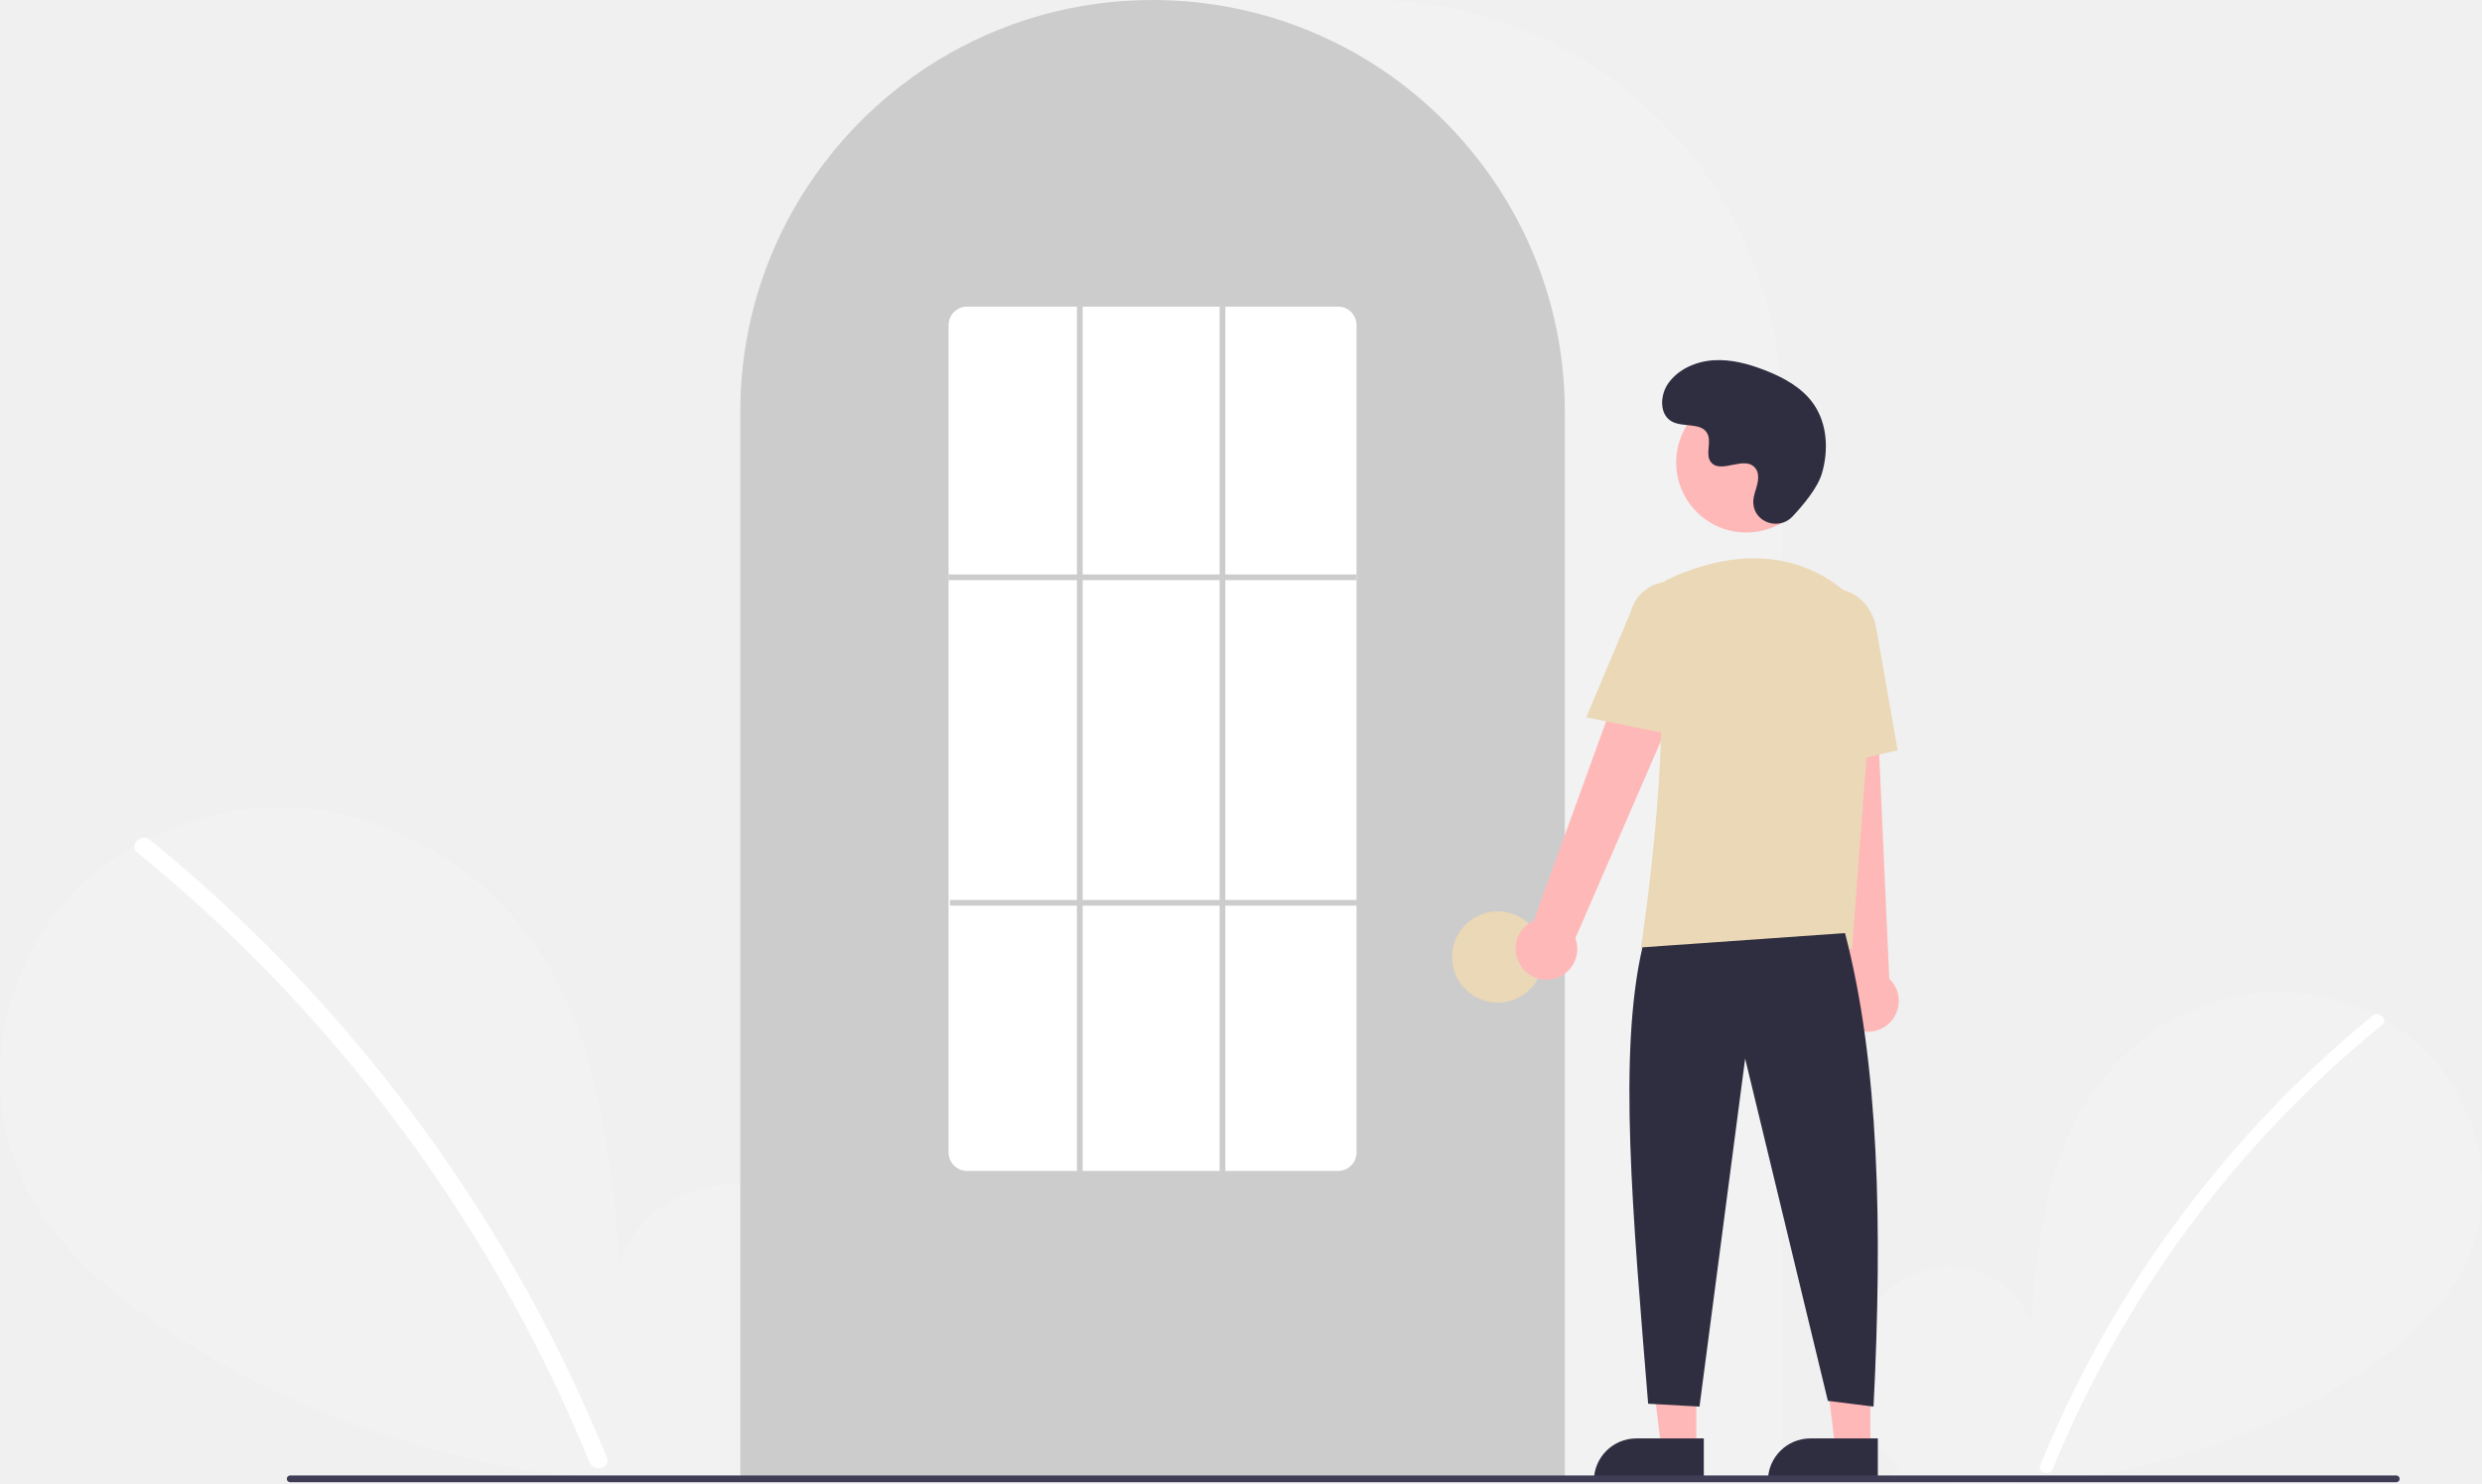
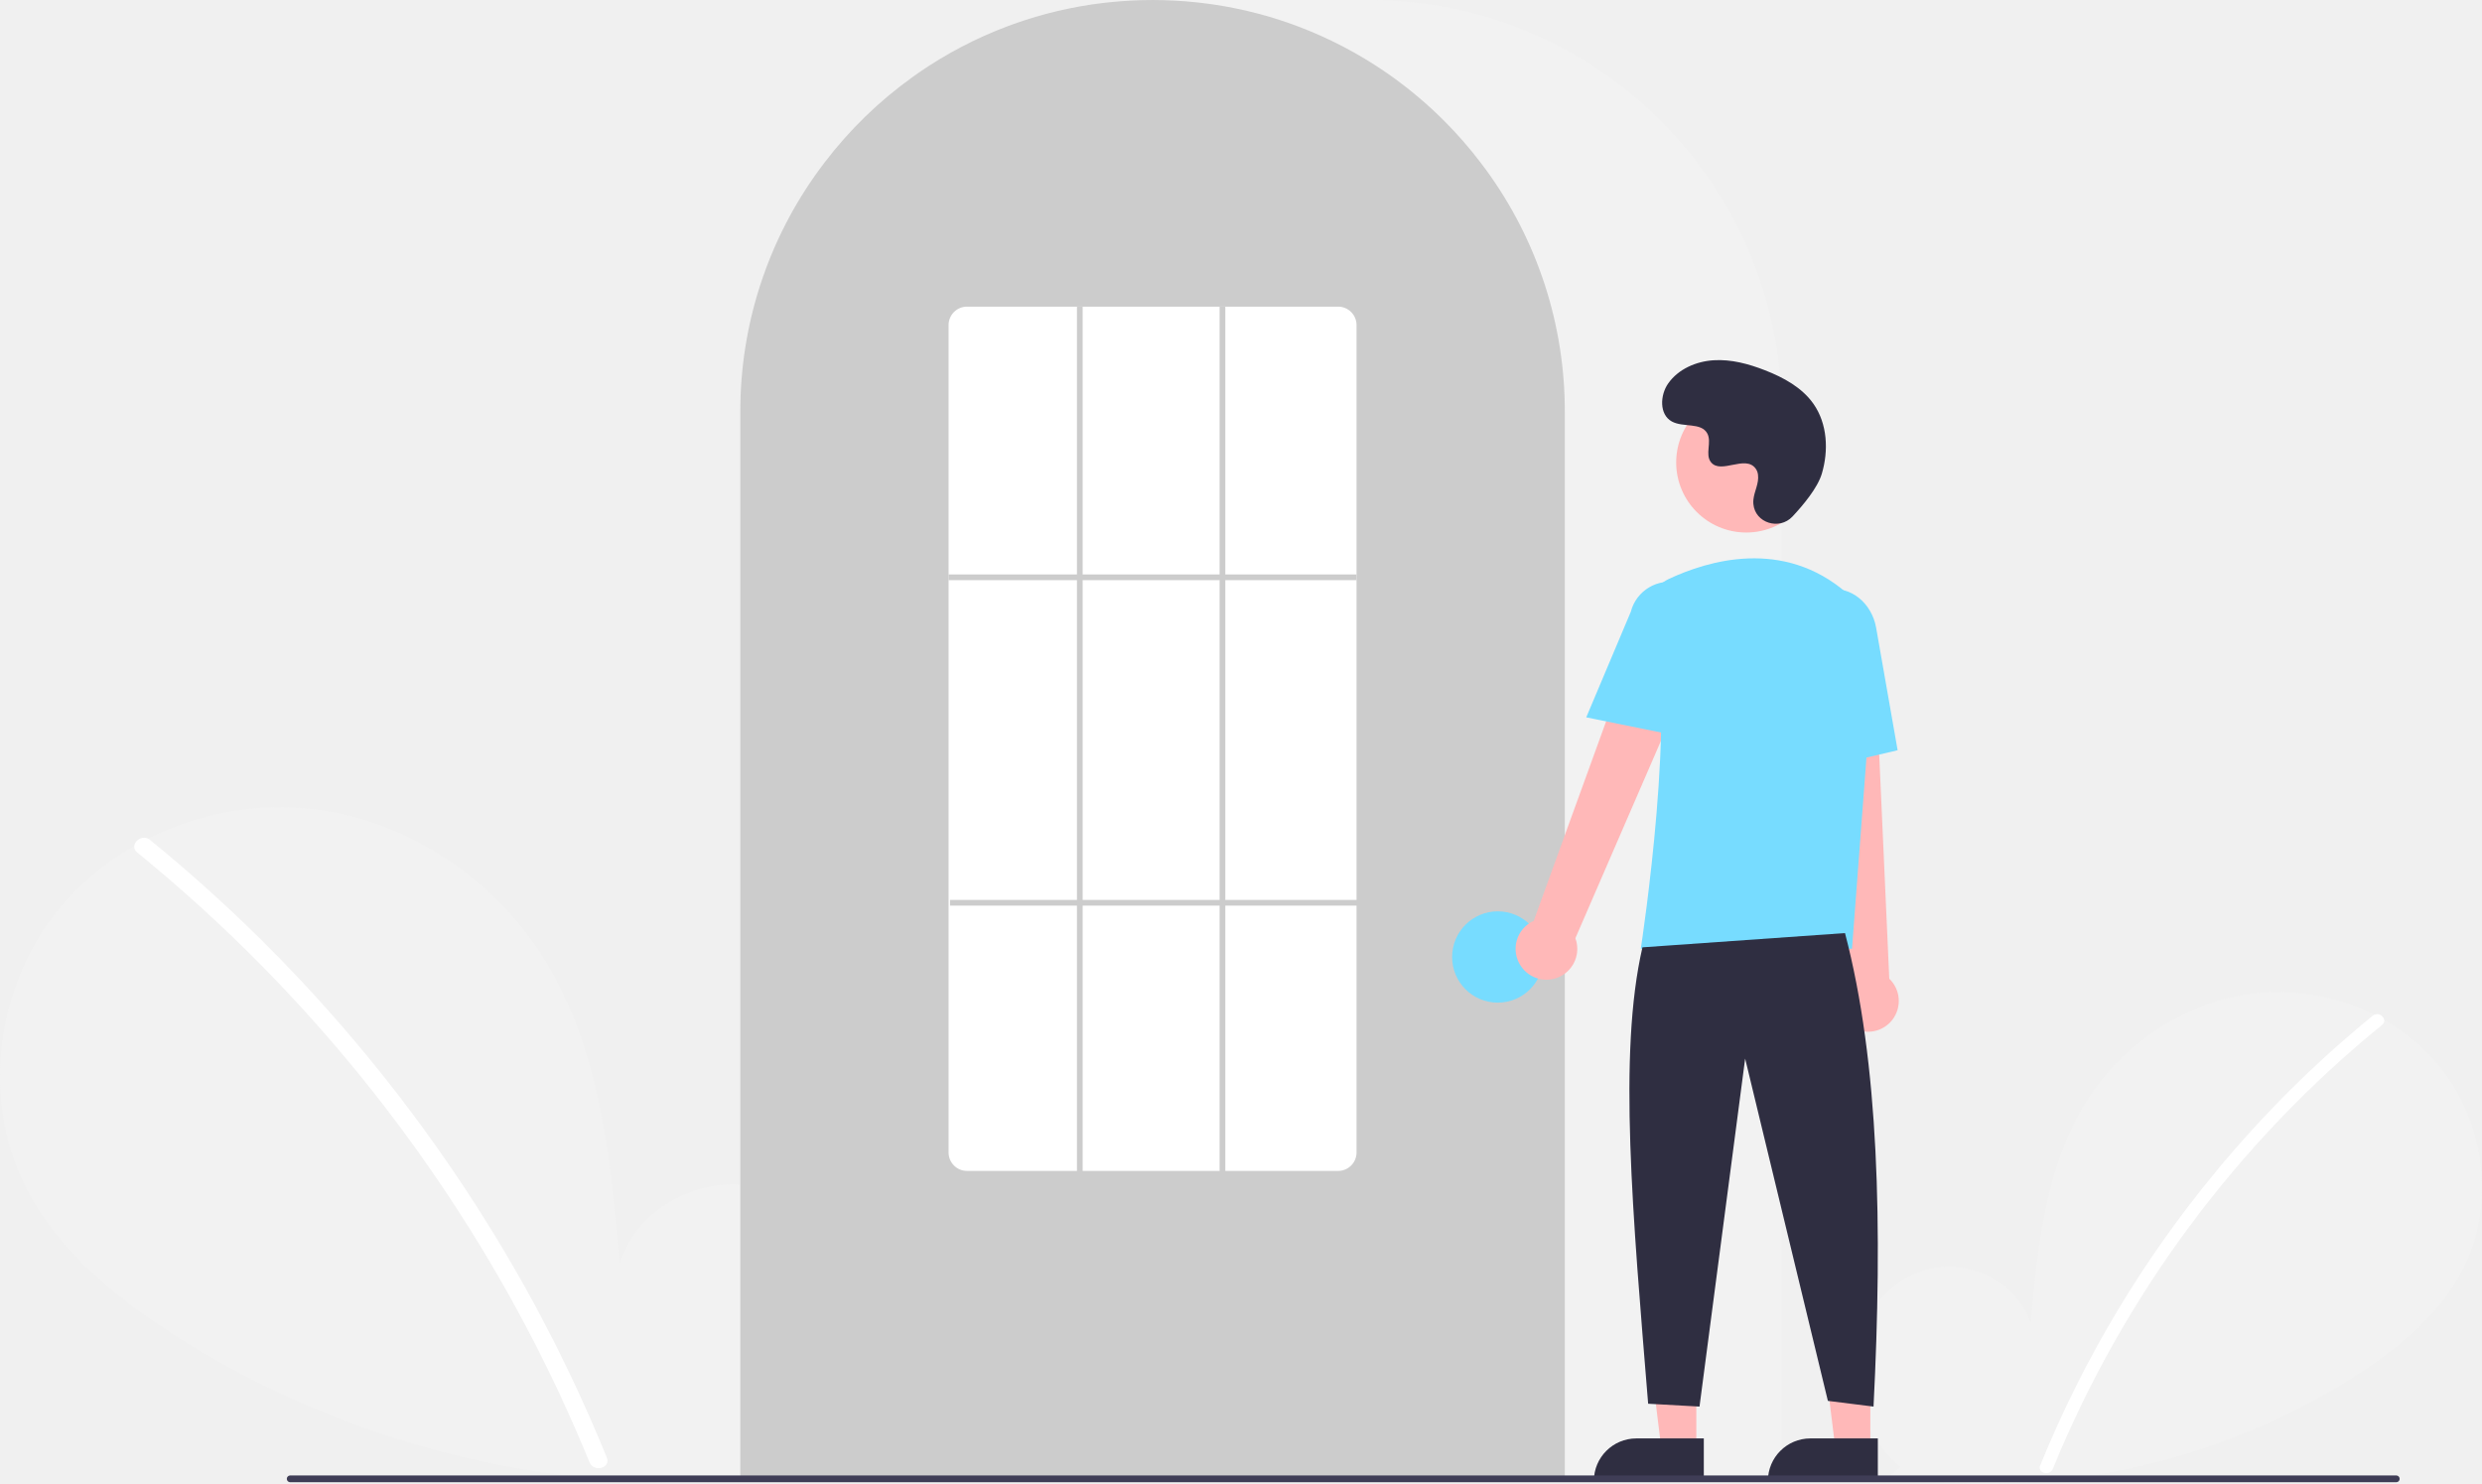
<svg xmlns="http://www.w3.org/2000/svg" data-name="Layer 1" width="870" height="520.139" viewBox="0 0 870 520.139">
  <path d="M831.092,704.187c-11.138-9.412-17.904-24.28-16.13-38.754s12.764-27.78,27.018-30.854,30.504,5.435,34.834,19.359c2.383-26.846,5.129-54.818,19.402-77.68,12.924-20.701,35.309-35.514,59.569-38.164s49.803,7.359,64.933,26.507,18.835,46.985,8.238,68.969c-7.806,16.195-22.188,28.247-37.257,38.052a240.452,240.452,0,0,1-164.454,35.977Z" transform="translate(-165 -189.9307)" fill="#f2f2f2" />
  <path d="M996.728,546.01a393.414,393.414,0,0,0-54.826,54.442,394.561,394.561,0,0,0-61.752,103.194c-1.112,2.725,3.313,3.911,4.412,1.216A392.342,392.342,0,0,1,999.963,549.245c2.284-1.86-.97-5.08-3.236-3.236Z" transform="translate(-165 -189.9307)" fill="#fff" />
  <path d="M445.067,701.63c15.299-12.927,24.591-33.348,22.154-53.228s-17.531-38.156-37.11-42.377-41.897,7.464-47.844,26.59c-3.273-36.873-7.044-75.292-26.648-106.693-17.751-28.433-48.497-48.778-81.818-52.418s-68.404,10.107-89.185,36.407-25.869,64.535-11.315,94.729c10.722,22.243,30.475,38.797,51.172,52.264,66.03,42.965,147.939,60.884,225.877,49.415" transform="translate(-165 -189.9307)" fill="#f2f2f2" />
  <path d="M217.567,484.373a540.355,540.355,0,0,1,75.304,74.777A548.076,548.076,0,0,1,352.257,647.04a545.835,545.835,0,0,1,25.43,53.846c1.527,3.743-4.55,5.372-6.06,1.671a536.36,536.36,0,0,0-49.009-92.727A539.734,539.734,0,0,0,256.889,528.632a538.441,538.441,0,0,0-43.766-39.815c-3.138-2.555,1.332-6.978,4.444-4.444Z" transform="translate(-165 -189.9307)" fill="#fff" />
  <path d="M789.5,708.931h-365v-374.5c0-79.678,64.822-144.5,144.5-144.5h76c79.677,0,144.5,64.822,144.5,144.5Z" transform="translate(-165 -189.9307)" fill="#f2f2f2" />
  <path d="M713.5,708.931h-289v-374.5a143.382,143.382,0,0,1,27.596-84.944c.664-.905,1.326-1.798,2.009-2.681a144.466,144.466,0,0,1,30.754-29.851c.66-.48,1.322-.952,1.994-1.423a144.16,144.16,0,0,1,31.472-16.459c.661-.25,1.334-.501,2.007-.742a144.02,144.02,0,0,1,31.108-7.336c.658-.09,1.333-.16,2.008-.23a146.288,146.288,0,0,1,31.105,0c.673.07,1.349.141,2.014.231a143.995,143.995,0,0,1,31.1,7.335c.673.241,1.346.492,2.009.743a143.799,143.799,0,0,1,31.106,16.216c.672.461,1.344.933,2.006,1.405a145.987,145.987,0,0,1,18.384,15.564,144.305,144.305,0,0,1,12.724,14.551c.681.88,1.343,1.773,2.005,2.677A143.382,143.382,0,0,1,713.5,334.431Z" transform="translate(-165 -189.9307)" fill="#ccc" />
-   <circle cx="525" cy="335.5" r="16" fill="#ead8b6" />
+   <circle cx="525" cy="335.5" r="16" fill="#77dcff" />
  <polygon points="594.599 507.783 582.339 507.783 576.506 460.495 594.601 460.496 594.599 507.783" fill="#ffb8b8" />
  <path d="M573.582,504.28h23.644a0,0,0,0,1,0,0v14.887a0,0,0,0,1,0,0H558.695a0,0,0,0,1,0,0v0a14.887,14.887,0,0,1,14.887-14.887Z" fill="#2f2e41" />
  <polygon points="655.599 507.783 643.339 507.783 637.506 460.495 655.601 460.496 655.599 507.783" fill="#ffb8b8" />
  <path d="M634.582,504.28h23.644a0,0,0,0,1,0,0v14.887a0,0,0,0,1,0,0H619.695a0,0,0,0,1,0,0v0a14.887,14.887,0,0,1,14.887-14.887Z" fill="#2f2e41" />
  <path d="M698.098,528.6a10.743,10.743,0,0,1,4.511-15.843l41.676-114.867L764.791,409.082,717.206,518.853a10.801,10.801,0,0,1-19.109,9.748Z" transform="translate(-165 -189.9307)" fill="#ffb8b8" />
  <path d="M814.336,550.184a10.743,10.743,0,0,1-2.893-16.217L798.533,412.458l23.338,1.066L827.236,533.045a10.801,10.801,0,0,1-12.9,17.139Z" transform="translate(-165 -189.9307)" fill="#ffb8b8" />
  <circle cx="612.106" cy="162.123" r="24.561" fill="#ffb8b8" />
-   <path d="M814.18,522.549H740.133l.089-.576c.133-.861,13.197-86.439,3.562-114.436a11.813,11.813,0,0,1,6.069-14.584h0c13.772-6.485,40.208-14.471,62.52,4.909a28.234,28.234,0,0,1,9.459,23.396Z" transform="translate(-165 -189.9307)" fill="#ead8b6" />
-   <path d="M754.354,448.181,721.018,441.418l15.626-37.03a13.997,13.997,0,0,1,27.106,6.998Z" transform="translate(-165 -189.9307)" fill="#ead8b6" />
-   <path d="M797.05,460.739l-2.004-45.941c-1.52-8.636,3.424-16.8,11.027-18.135,7.605-1.33,15.032,4.66,16.558,13.36l7.533,42.928Z" transform="translate(-165 -189.9307)" fill="#ead8b6" />
+   <path d="M814.18,522.549H740.133l.089-.576c.133-.861,13.197-86.439,3.562-114.436a11.813,11.813,0,0,1,6.069-14.584h0c13.772-6.485,40.208-14.471,62.52,4.909a28.234,28.234,0,0,1,9.459,23.396Z" transform="translate(-165 -189.9307)" fill="#77dcff" />
+   <path d="M754.354,448.181,721.018,441.418l15.626-37.03a13.997,13.997,0,0,1,27.106,6.998Z" transform="translate(-165 -189.9307)" fill="#77dcff" />
+   <path d="M797.05,460.739l-2.004-45.941c-1.52-8.636,3.424-16.8,11.027-18.135,7.605-1.33,15.032,4.66,16.558,13.36l7.533,42.928Z" transform="translate(-165 -189.9307)" fill="#77dcff" />
  <path d="M811.716,517.049c11.915,45.377,13.214,103.069,10,166l-16-2-29-120-16,122-18-1c-5.377-66.03-10.613-122.715-2-160Z" transform="translate(-165 -189.9307)" fill="#2f2e41" />
  <path d="M793.289,371.035c-4.582,4.881-13.091,2.261-13.688-4.407a8.055,8.055,0,0,1,.01-1.556c.308-2.954,2.015-5.635,1.606-8.754a4.59,4.59,0,0,0-.84-2.149c-3.651-4.889-12.222,2.187-15.668-2.239-2.113-2.714.371-6.987-1.251-10.021-2.14-4.004-8.479-2.029-12.454-4.221-4.423-2.439-4.158-9.225-1.247-13.353,3.551-5.034,9.776-7.72,15.923-8.107s12.253,1.275,17.992,3.511c6.521,2.541,12.988,6.054,17.001,11.788,4.88,6.973,5.35,16.348,2.909,24.502C802.098,360.99,797.031,367.049,793.289,371.035Z" transform="translate(-165 -189.9307)" fill="#2f2e41" />
  <path d="M1004.982,709.574h-738.294a1.191,1.191,0,0,1,0-2.381h738.294a1.191,1.191,0,0,1,0,2.381Z" transform="translate(-165 -189.9307)" fill="#3f3d56" />
  <path d="M634,600.431H504a6.465,6.465,0,0,1-6.5-6.415V303.846a6.465,6.465,0,0,1,6.5-6.415H634a6.465,6.465,0,0,1,6.5,6.415V594.015A6.465,6.465,0,0,1,634,600.431Z" transform="translate(-165 -189.9307)" fill="#fff" />
  <rect x="332.5" y="201.39" width="143" height="2" fill="#ccc" />
  <rect x="333" y="315.5" width="143" height="2" fill="#ccc" />
  <rect x="377.5" y="107.5" width="2" height="304" fill="#ccc" />
  <rect x="427.5" y="107.5" width="2" height="304" fill="#ccc" />
</svg>
